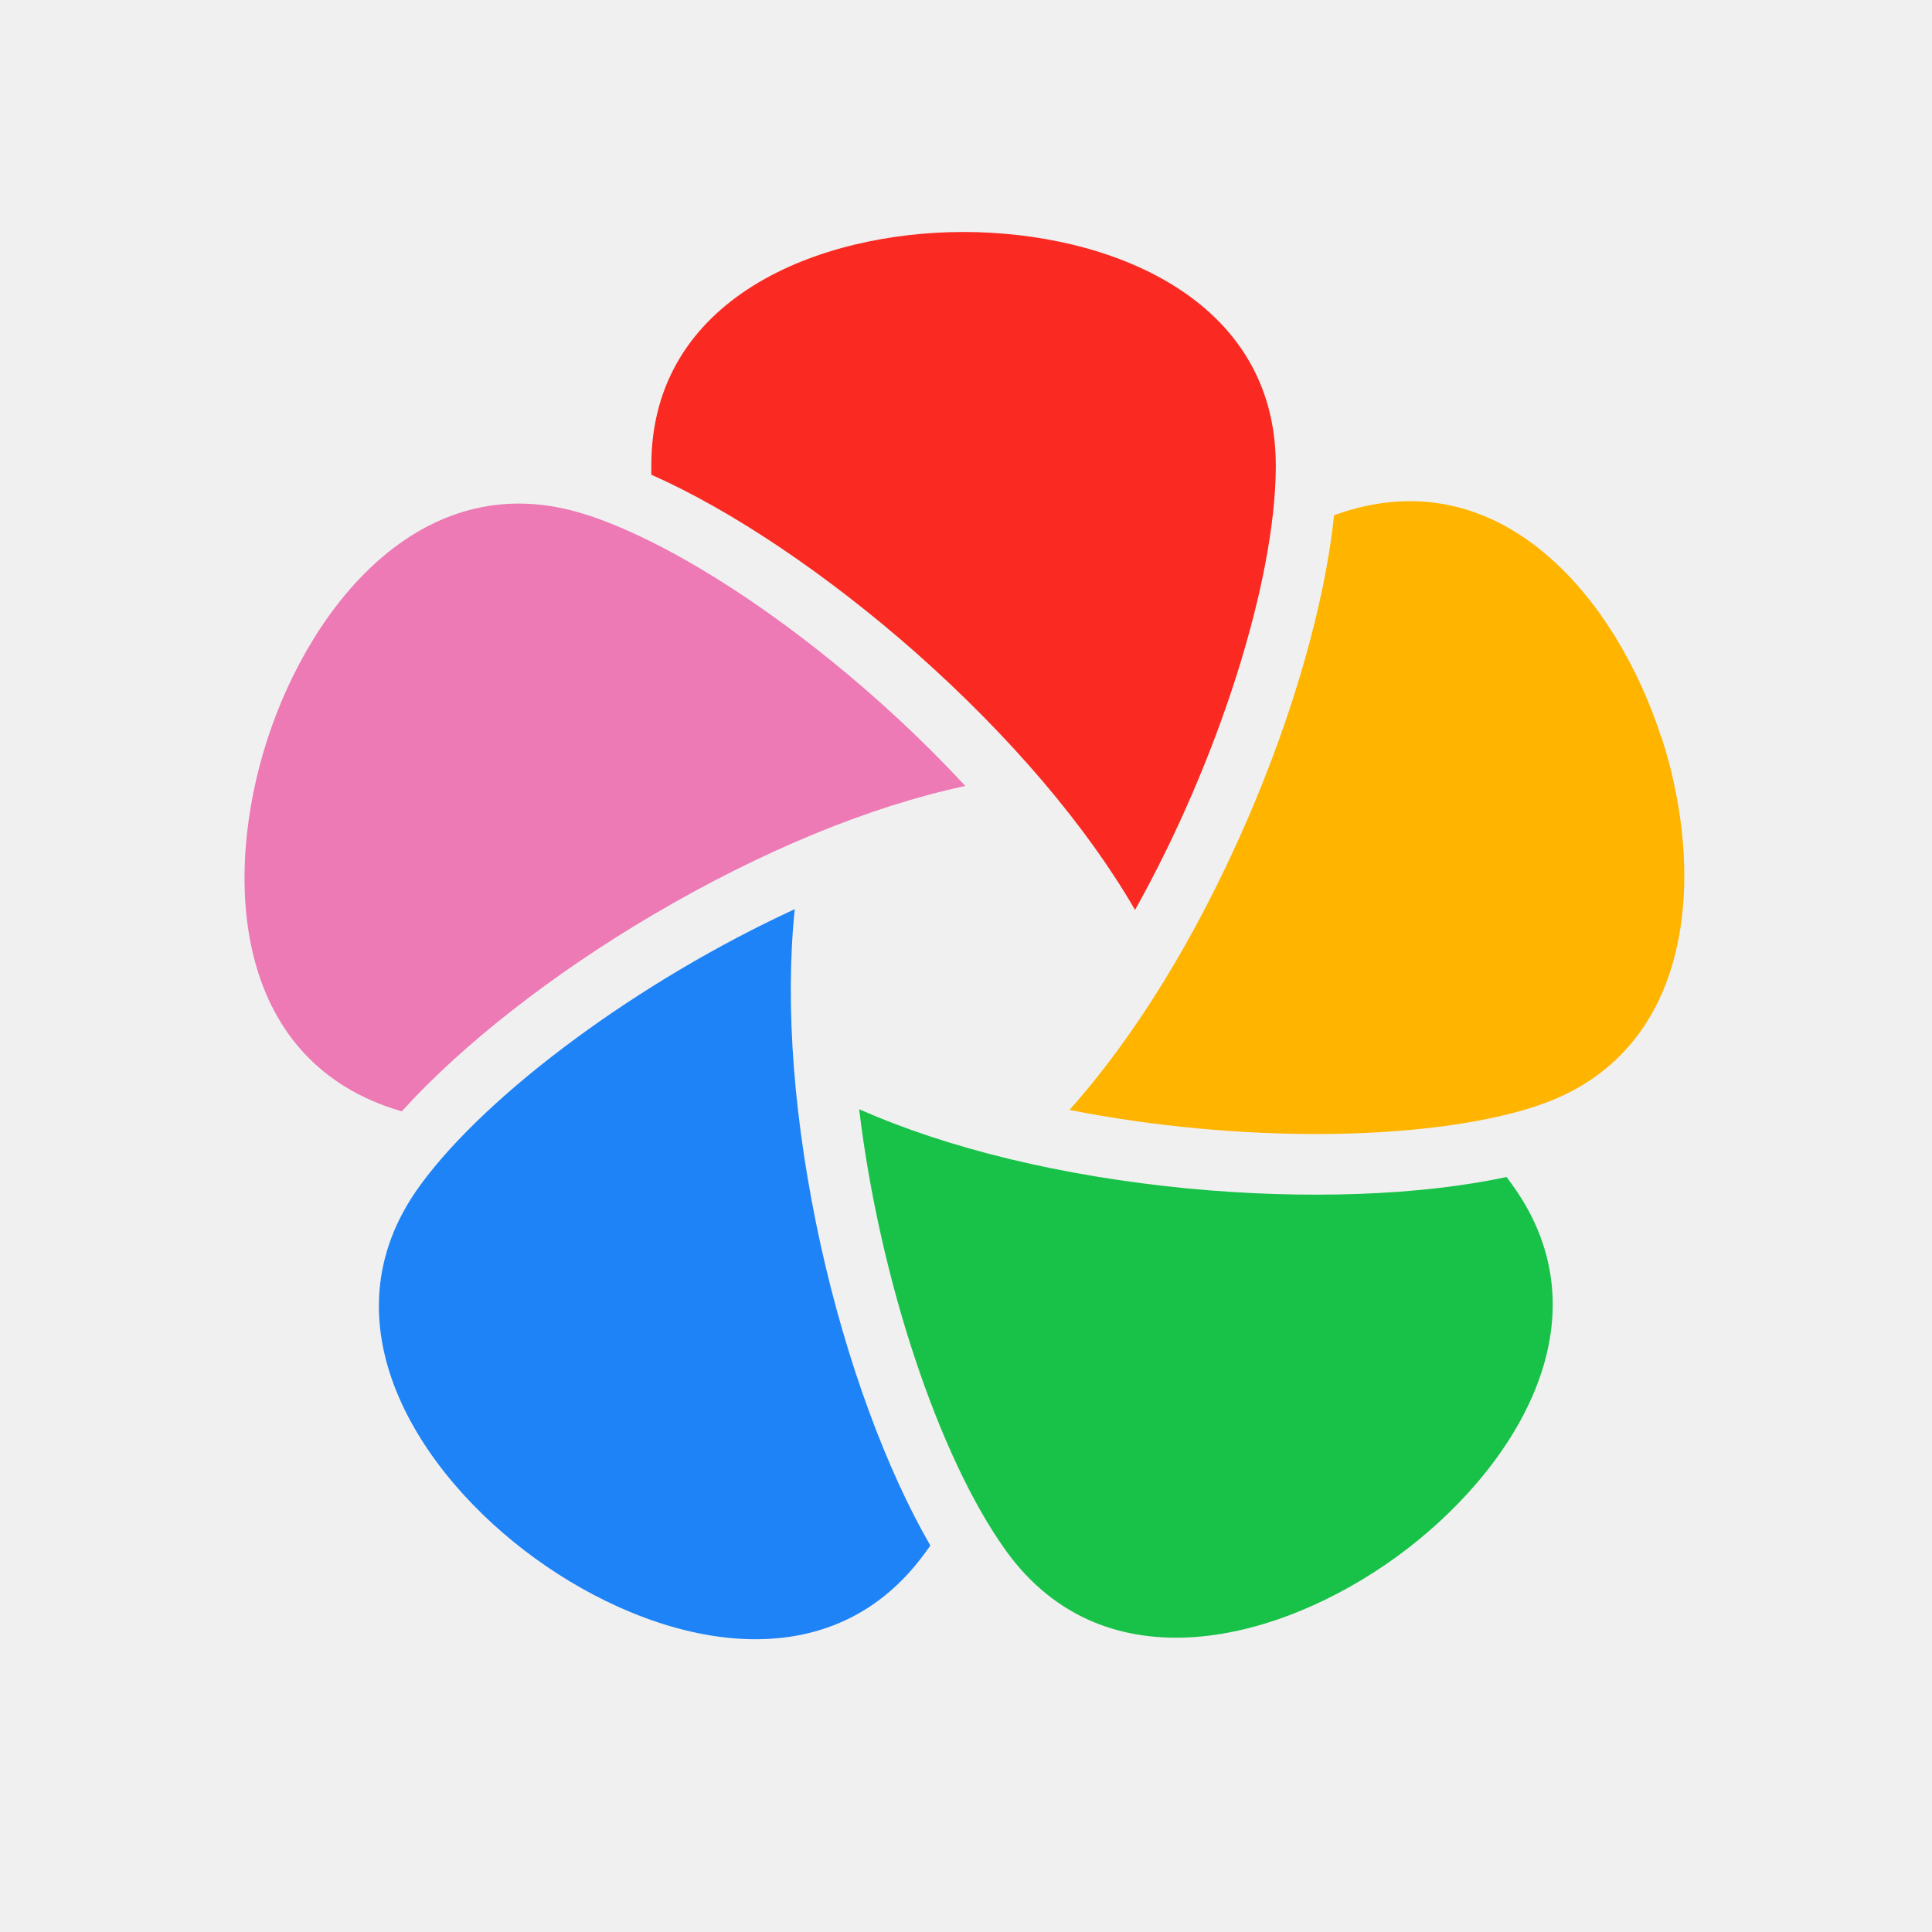
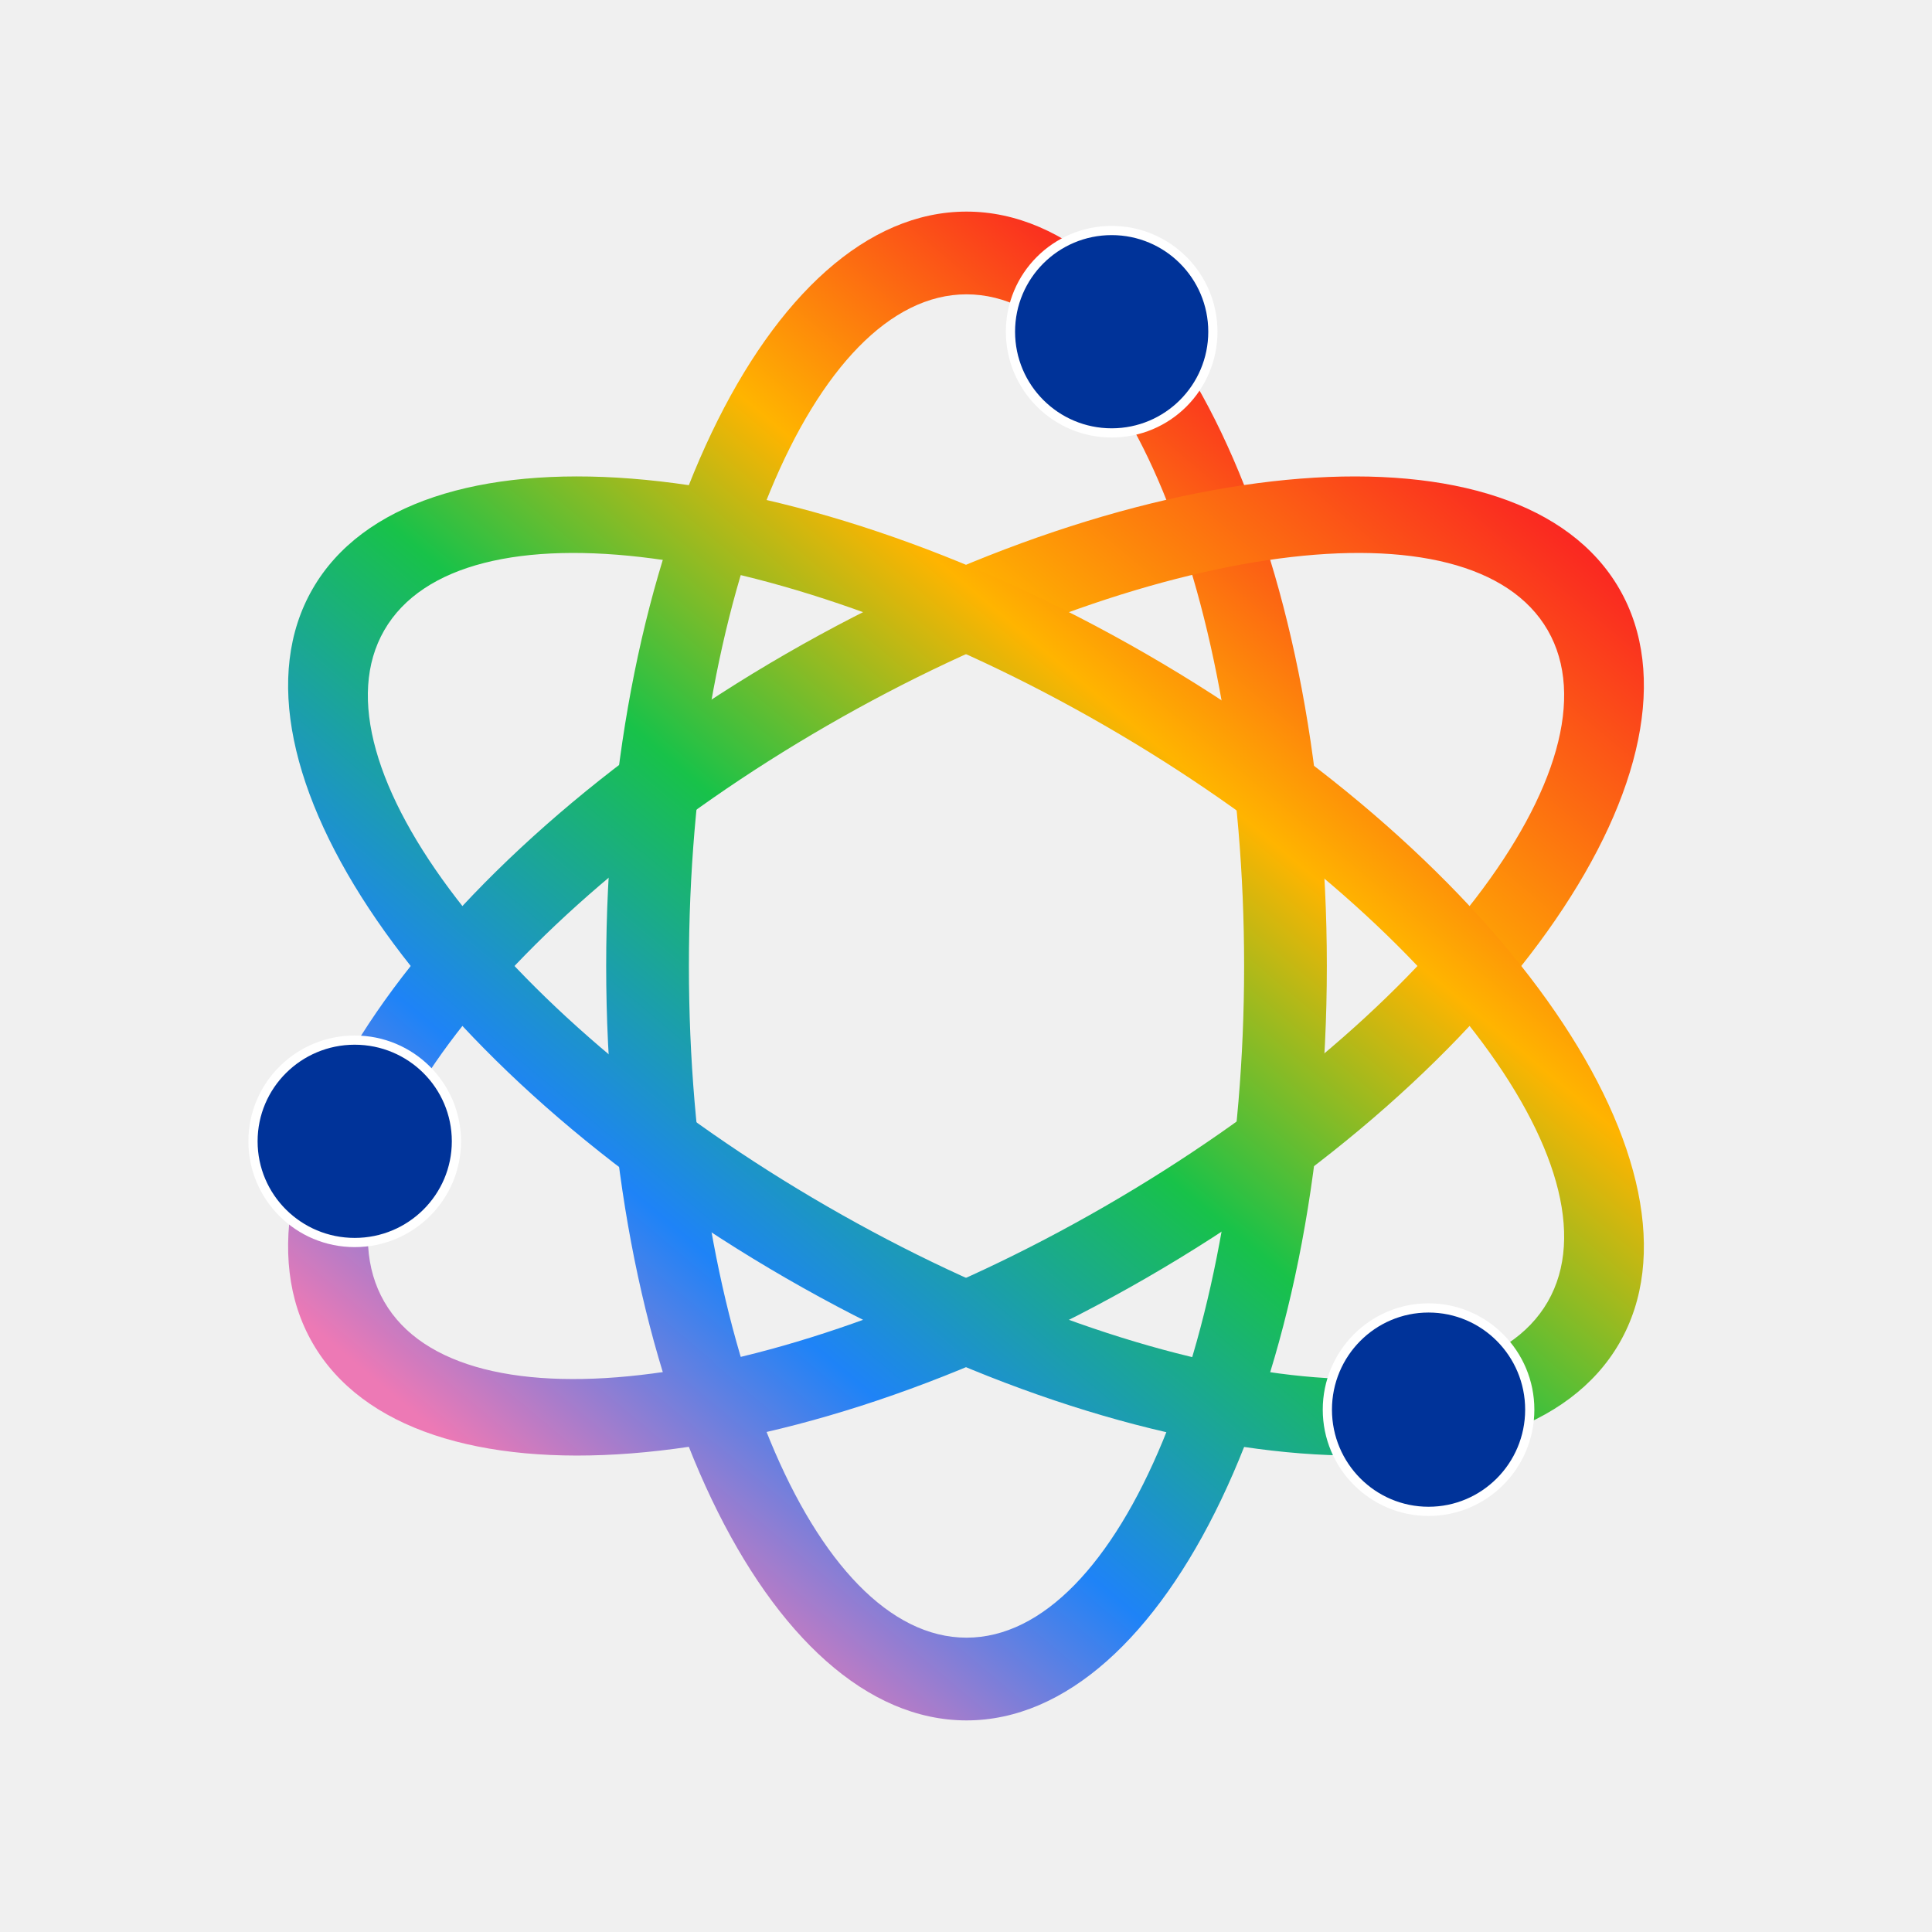
- <svg xmlns="http://www.w3.org/2000/svg" xml:space="preserve" viewBox="0 0 792 792">
-   <path fill="#fa2921" d="M375.5 267.6c38.6 34.2 69.8 70.9 89.8 105.4 34.4-61.5 57.4-134.7 57.7-181.2v-1c0-68.9-68.8-95.7-128-95.7s-128 26.8-128 95.7v3.8c33 14.6 72.1 40.9 108.5 73" />
-   <path fill="#ed79b5" d="M164.7 455.6c24.2-26.8 61.2-56 103-80.6 44.5-26.2 89-44.5 128-52.8-47.9-51.8-110.3-96.3-154.6-111l-.8-.2c-65.6-21.3-112.4 35.8-130.7 92.1-18.3 56.4-14 130 51.6 151.4z" />
-   <path fill="#ffb400" d="M681 302.2c-18.2-56.3-65-113.5-130.6-92.2l-3.5 1.2c-3.8 36-16.6 81.3-36 125.8-20.6 47.3-45.8 88.2-72.5 118 69.2 13.7 145.9 13 190.3-1.2q.5 0 .8-.3c65.6-21.3 69.9-95 51.6-151.3" />
-   <path fill="#1e83f7" d="M336.5 510.7c-11.1-50.4-14.8-98.4-10.7-138-64 29.5-125.6 75.2-153.2 112.7l-.5.7c-40.6 55.8-.7 118 47.2 152.7 48 34.9 119.4 53.6 159.9-2.2l2.2-3c-18.1-31.3-34.4-75.5-44.9-122.9" />
-   <path fill="#18c249" d="M617.6 482.5c-35.4 7.6-82.4 9.3-130.7 4.7-51.4-5-98.2-16.3-134.7-32.5 8.4 70 32.8 142.7 59.9 180.6l.5.7c40.5 55.8 112 37 159.9 2.2s87.8-96.9 47.3-152.7z" />
+ <svg xmlns="http://www.w3.org/2000/svg" width="1890" height="1890" viewBox="0 0 1890 1890" overflow="hidden">
+   <defs>
+     <clipPath id="clip0">
+       <rect x="0" y="0" width="1890" height="1890" />
+     </clipPath>
+     <linearGradient x1="1454.54" y1="338.351" x2="436.461" y2="1551.65" gradientUnits="userSpaceOnUse" spreadMethod="reflect" id="fill1">
+       <stop offset="0" stop-color="#FA2921" />
+       <stop offset="0.11" stop-color="#FA2921" />
+       <stop offset="0.32" stop-color="#FFB400" />
+       <stop offset="0.52" stop-color="#18C249" />
+       <stop offset="0.74" stop-color="#1E83F7" />
+       <stop offset="0.93" stop-color="#ED79B5" />
+       <stop offset="1" stop-color="#ED79B5" />
+     </linearGradient>
+     <linearGradient x1="1454.82" y1="337.419" x2="435.179" y2="1552.58" gradientUnits="userSpaceOnUse" spreadMethod="reflect" id="fill2">
+       <stop offset="0" stop-color="#FA2921" />
+       <stop offset="0.06" stop-color="#FA2921" />
+       <stop offset="0.32" stop-color="#FFB400" />
+       <stop offset="0.52" stop-color="#18C249" />
+       <stop offset="0.74" stop-color="#1E83F7" />
+       <stop offset="0.93" stop-color="#ED79B5" />
+       <stop offset="1" stop-color="#ED79B5" />
+     </linearGradient>
+     <linearGradient x1="1454.82" y1="337.419" x2="435.18" y2="1552.58" gradientUnits="userSpaceOnUse" spreadMethod="reflect" id="fill3">
+       <stop offset="0" stop-color="#FA2921" />
+       <stop offset="0.11" stop-color="#FA2921" />
+       <stop offset="0.32" stop-color="#FFB400" />
+       <stop offset="0.52" stop-color="#18C249" />
+       <stop offset="0.74" stop-color="#1E83F7" />
+       <stop offset="0.93" stop-color="#ED79B5" />
+       <stop offset="1" stop-color="#ED79B5" />
+     </linearGradient>
+   </defs>
+   <g clip-path="url(#clip0)">
+     <path d="M593 945C593 537.414 750.82 207 945.5 207 1140.18 207 1298 537.414 1298 945 1298 1352.59 1140.18 1683 945.5 1683 750.82 1683 593 1352.59 593 945ZM673.927 945C673.927 1307.89 795.514 1602.07 945.5 1602.07 1095.49 1602.07 1217.07 1307.89 1217.07 945 1217.07 582.108 1095.49 287.927 945.5 287.927 795.514 287.927 673.927 582.108 673.927 945Z" fill="url(#fill1)" fill-rule="evenodd" />
+     <path d="M768.75 639.726C1121.73 435.933 1486.79 407.402 1584.13 576 1681.47 744.598 1474.23 1046.48 1121.25 1250.27 768.27 1454.07 403.213 1482.6 305.873 1314 208.533 1145.4 415.77 843.519 768.75 639.726ZM809.213 709.81C494.94 891.256 300.965 1143.64 375.958 1273.54 450.951 1403.43 766.513 1361.63 1080.79 1180.19 1395.06 998.743 1589.04 746.354 1514.04 616.463 1439.05 486.571 1123.49 528.364 809.213 709.81Z" fill="url(#fill2)" fill-rule="evenodd" />
+     <path d="M1121.25 639.725C1474.23 843.518 1681.47 1145.4 1584.13 1314 1486.79 1482.6 1121.73 1454.07 768.75 1250.27 415.77 1046.48 208.533 744.598 305.873 575.999 403.214 407.401 768.27 435.932 1121.25 639.725ZM1080.79 709.81C766.513 528.364 450.951 486.571 375.958 616.463 300.965 746.354 494.94 998.743 809.214 1180.19 1123.49 1361.63 1439.05 1403.43 1514.04 1273.54 1589.04 1143.64 1395.06 891.256 1080.79 709.81Z" fill="url(#fill3)" fill-rule="evenodd" />
+     <path d="M247.5 1116.5C247.5 1061.82 292.048 1017.5 347 1017.5 401.952 1017.5 446.5 1061.82 446.5 1116.5 446.5 1171.18 401.952 1215.5 347 1215.5 292.048 1215.5 247.5 1171.18 247.5 1116.5Z" stroke="#FFFFFF" stroke-width="9.001" stroke-miterlimit="8" fill="#003399" fill-rule="evenodd" />
+     <path d="M1298.5 1379C1298.5 1324.05 1342.82 1279.5 1397.5 1279.5 1452.18 1279.5 1496.5 1324.05 1496.5 1379 1496.5 1433.95 1452.18 1478.5 1397.5 1478.5 1342.82 1478.5 1298.5 1433.95 1298.5 1379Z" stroke="#FFFFFF" stroke-width="9.001" stroke-miterlimit="8" fill="#003399" fill-rule="evenodd" />
+     <path d="M988.5 324.5C988.5 269.824 1032.82 225.5 1087.5 225.5 1142.18 225.5 1186.5 269.824 1186.5 324.5 1186.5 379.176 1142.18 423.5 1087.5 423.5 1032.82 423.5 988.5 379.176 988.5 324.5Z" stroke="#FFFFFF" stroke-width="9.001" stroke-miterlimit="8" fill="#003399" fill-rule="evenodd" />
+   </g>
</svg>
